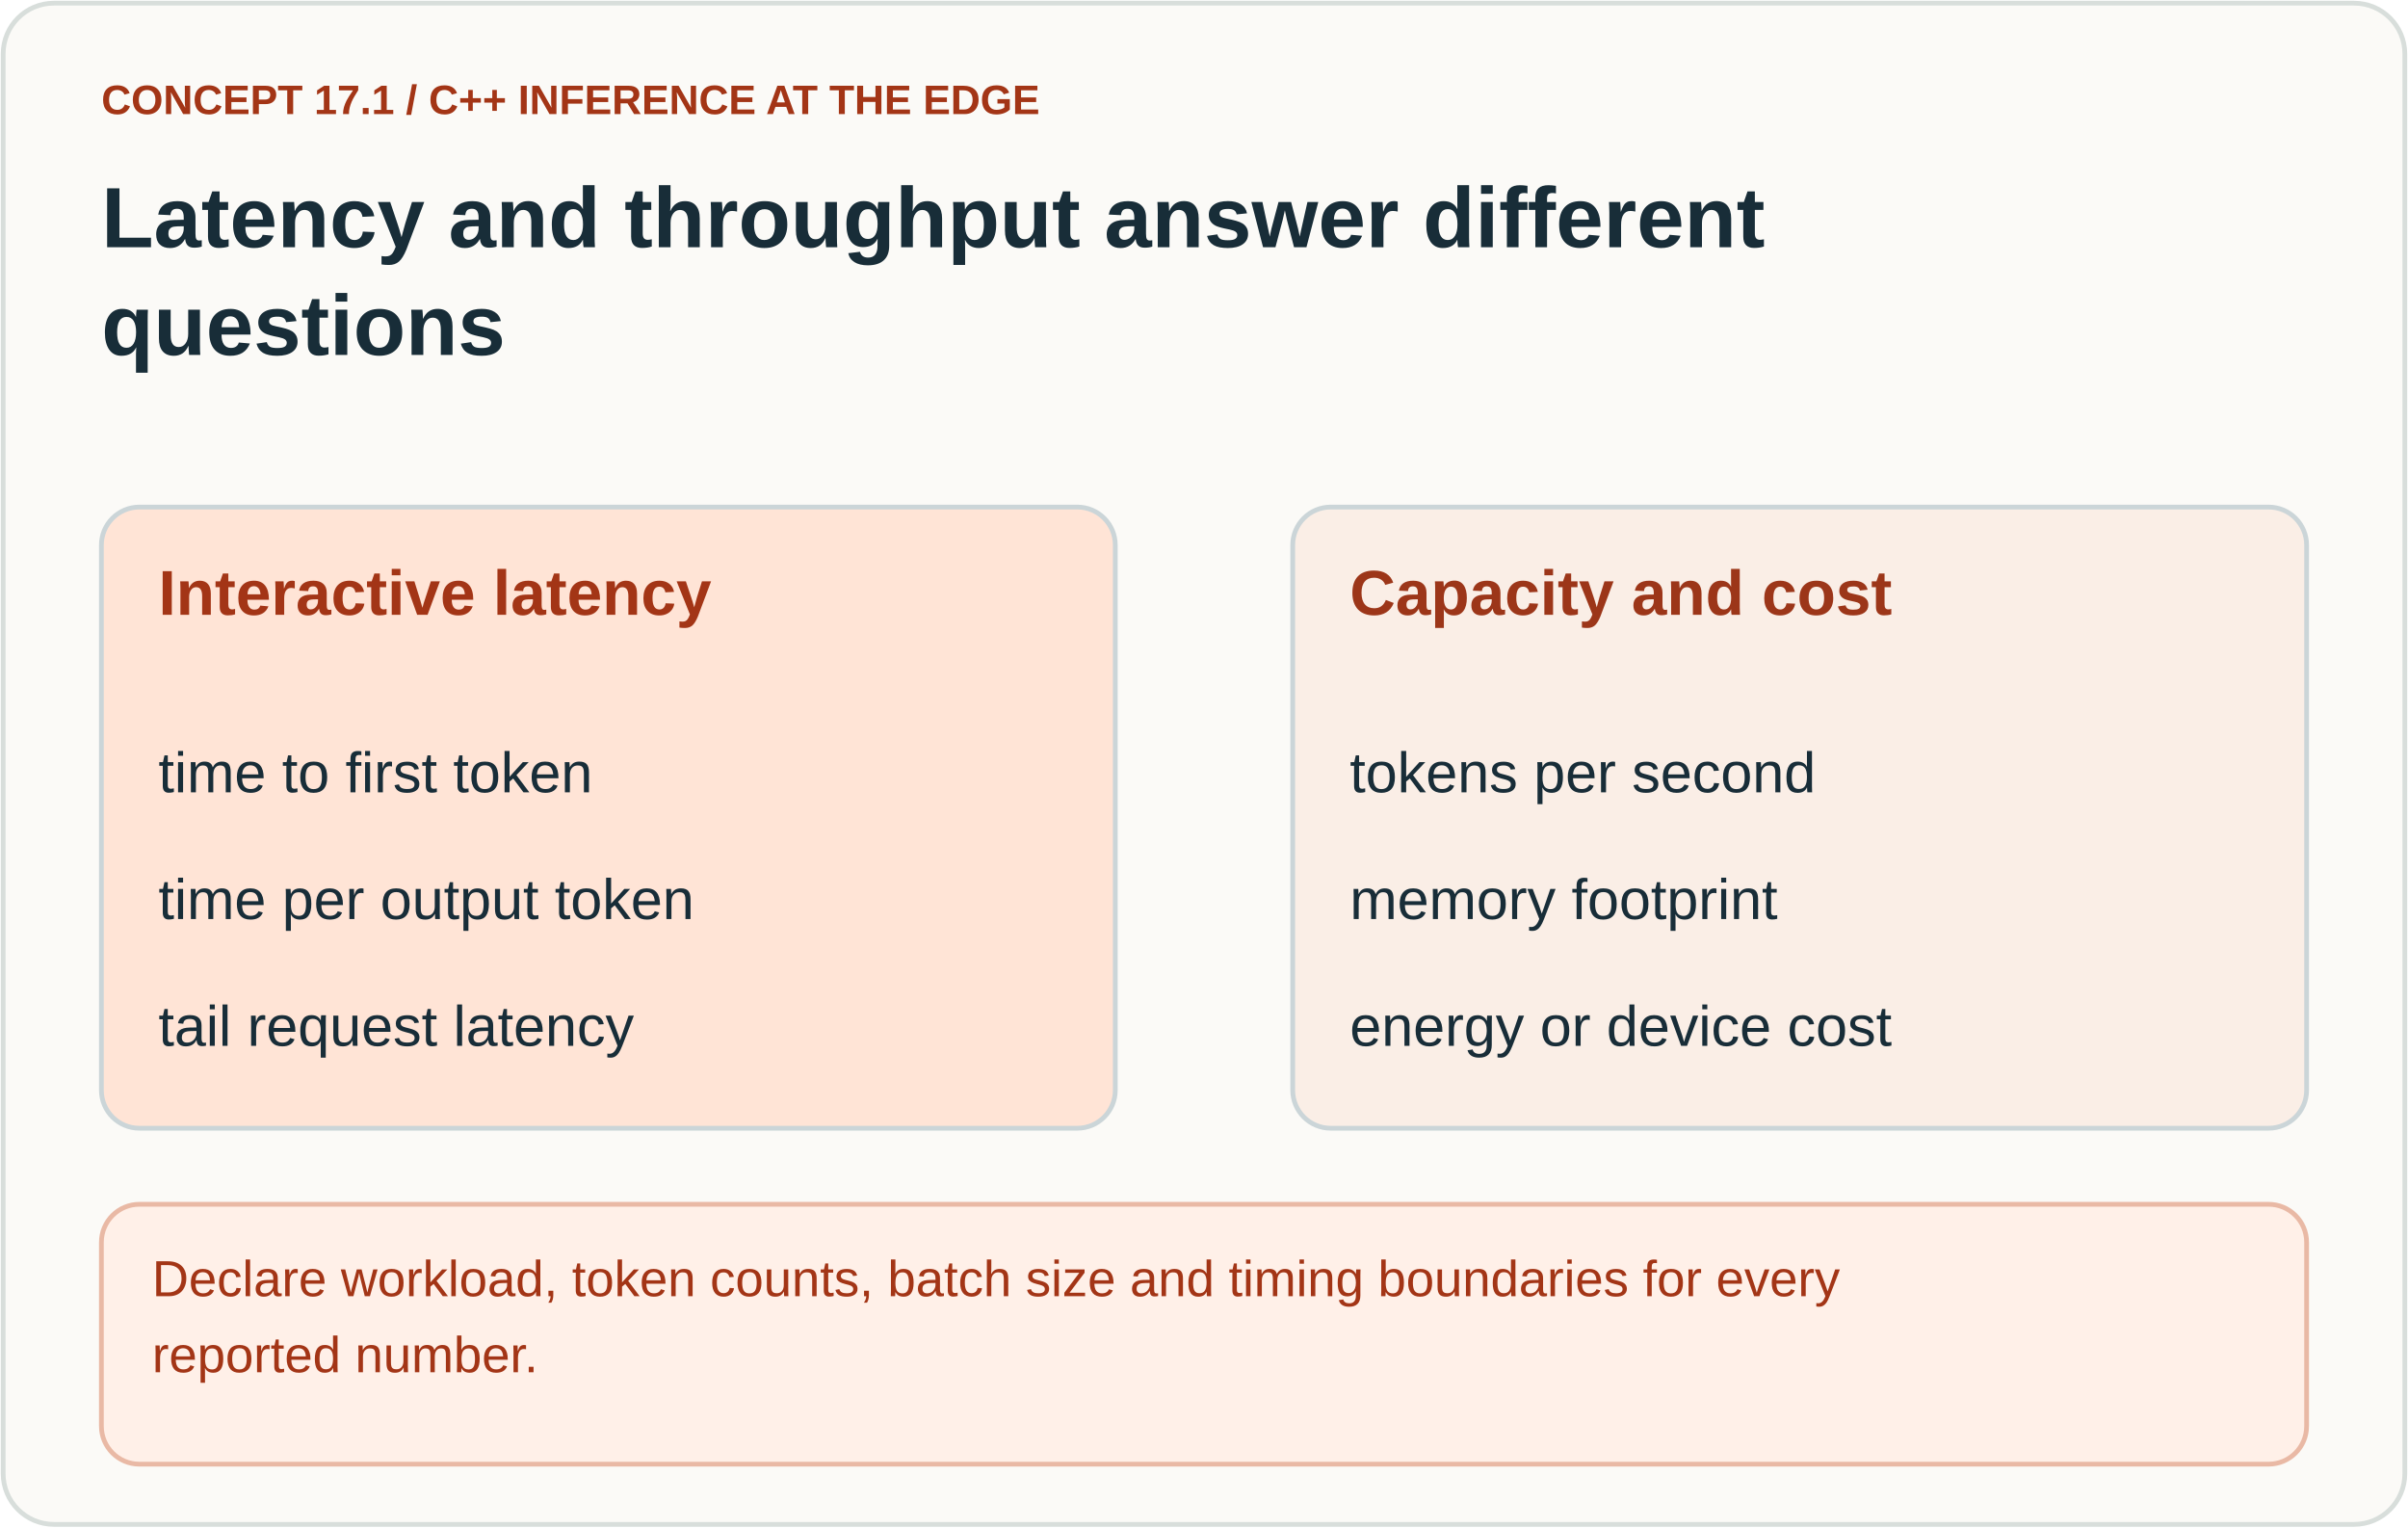
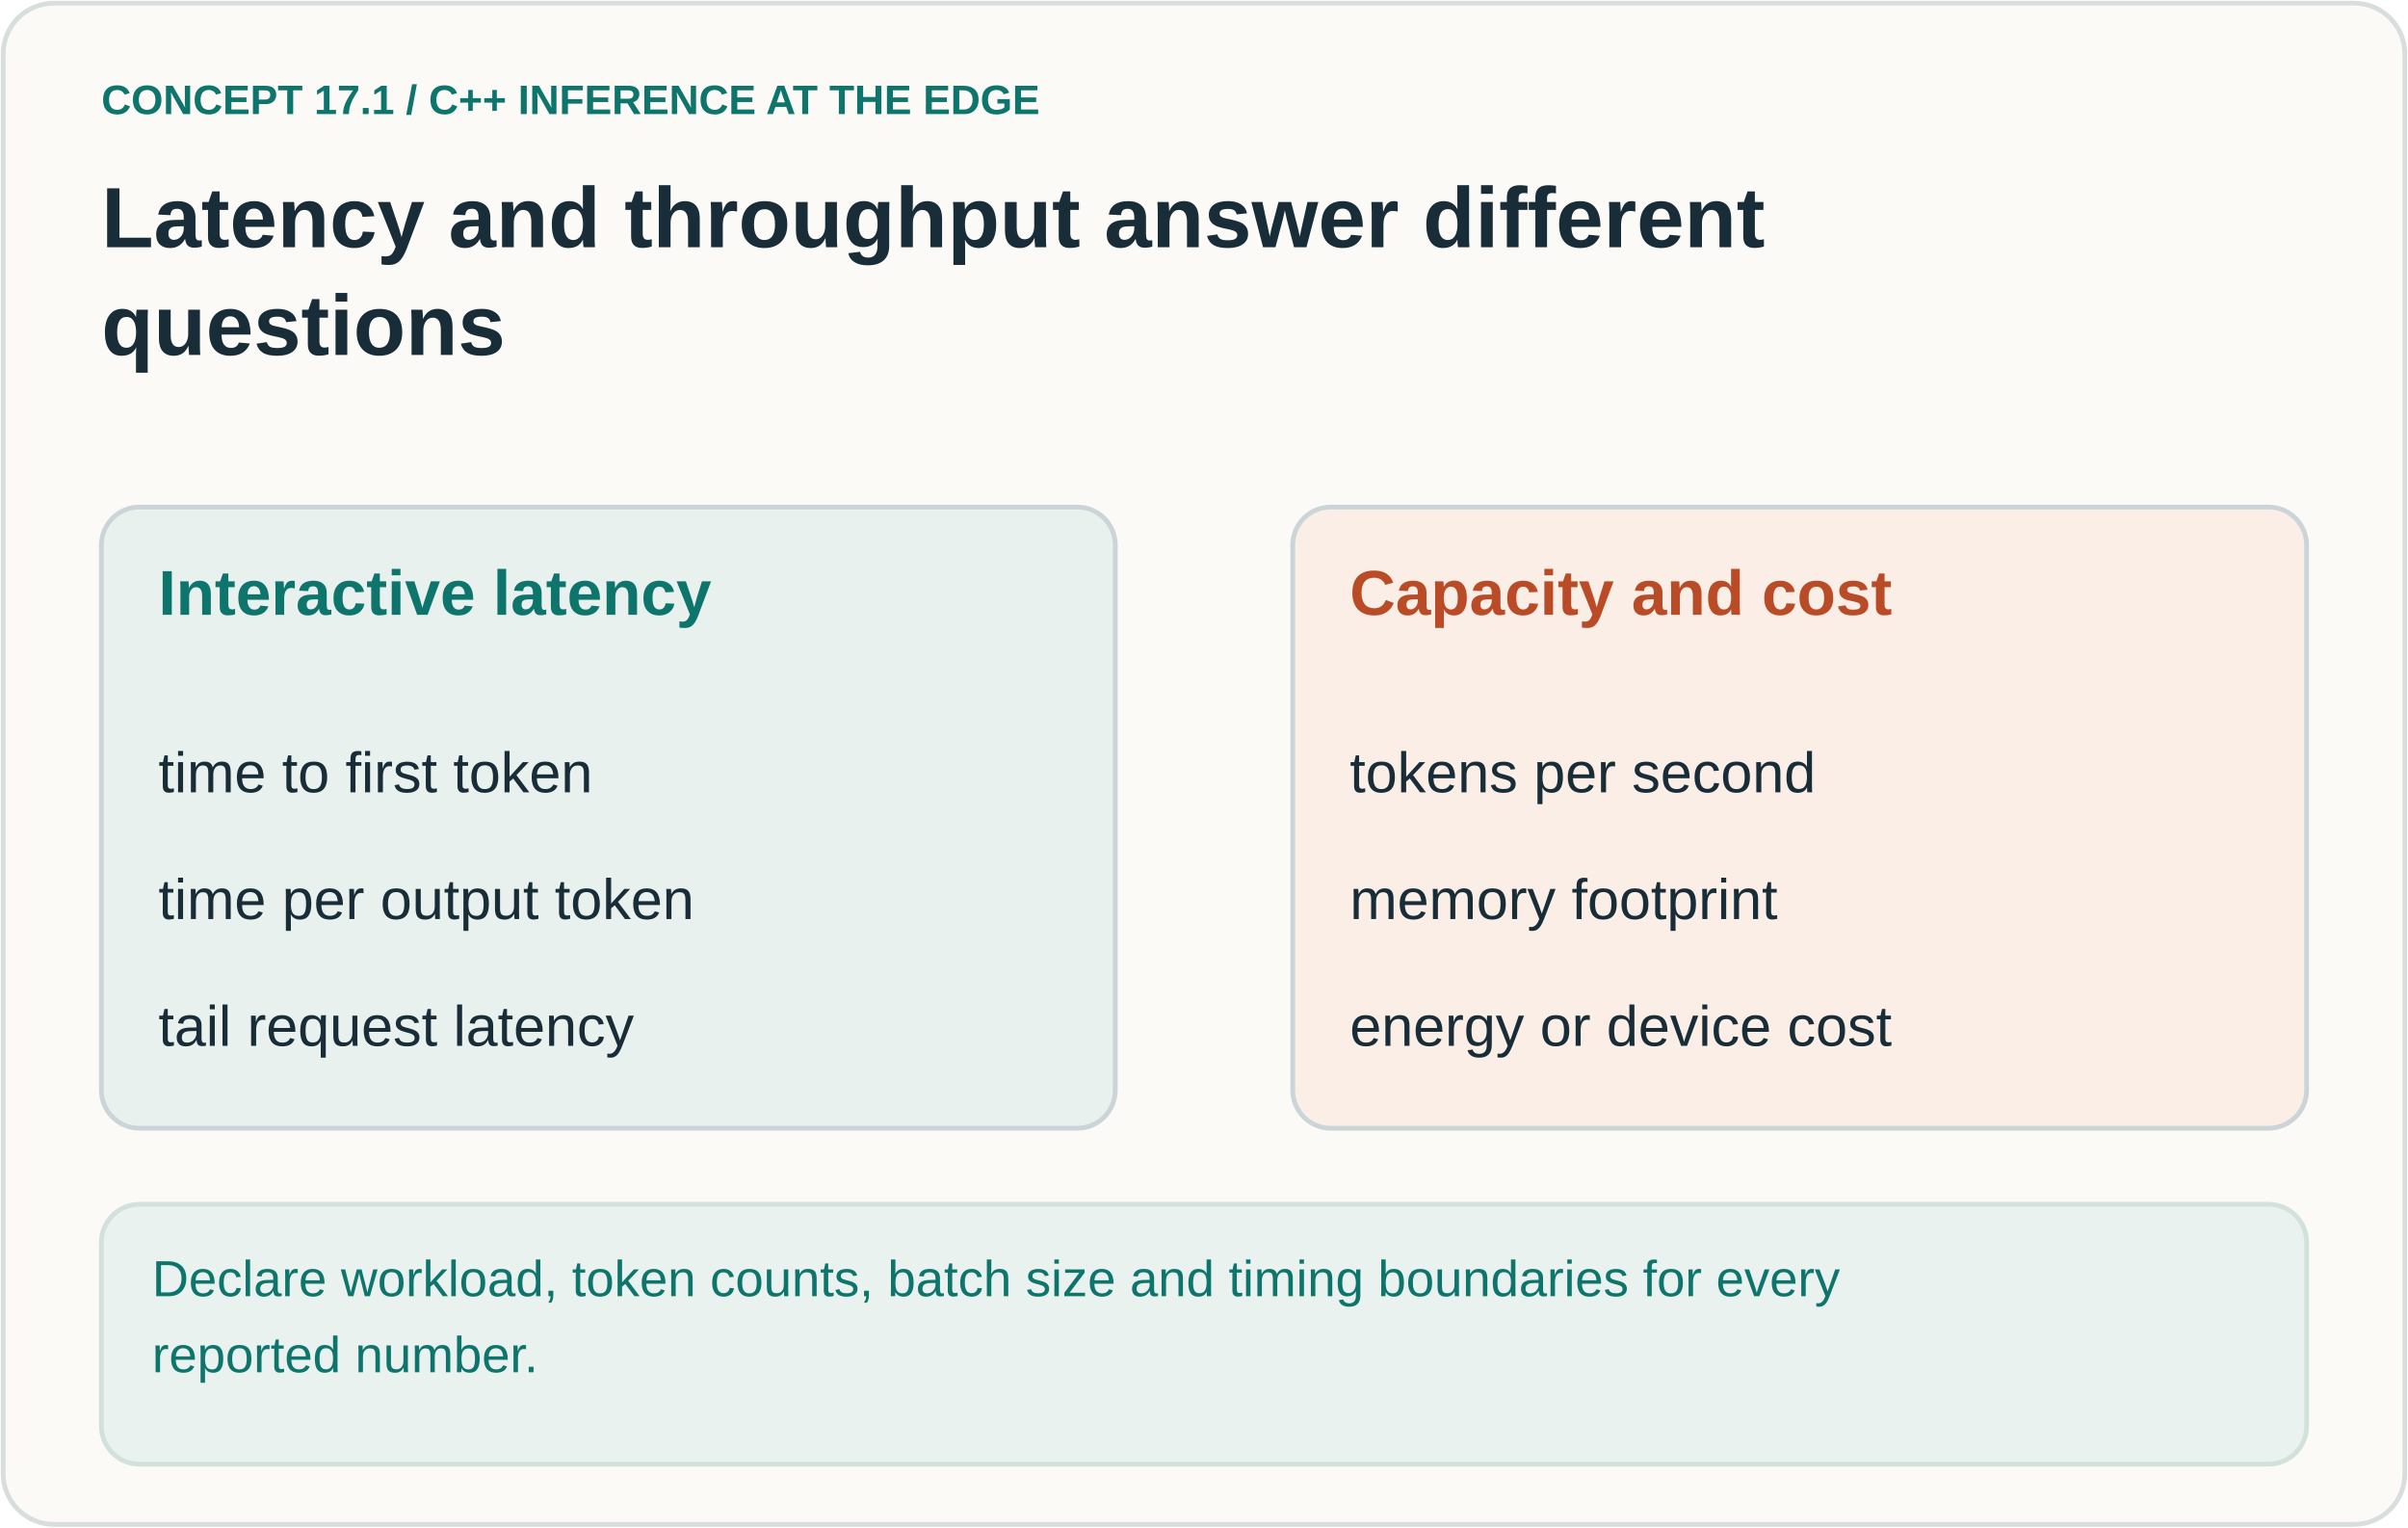
<svg xmlns="http://www.w3.org/2000/svg" width="760" height="482" viewBox="0 0 760 482" role="img" aria-labelledby="title desc">
  <defs>
    <marker id="arrow" viewBox="0 0 10 10" refX="9" refY="5" markerWidth="6" markerHeight="6" orient="auto-start-reverse">
      <path d="M0 0 L10 5 L0 10 Z" fill="#738993" />
    </marker>
  </defs>
  <g font-family="Arial, Helvetica, sans-serif">
    <rect x="1" y="1" width="758" height="480" rx="16" fill="#fbfaf7" stroke="#d8dedb" stroke-width="1.5" />
-     <text x="32" y="36" font-size="13" fill="#a33516" font-weight="700" text-anchor="start">CONCEPT 17.1  /  C++ INFERENCE AT THE EDGE</text>
+     <text x="32" y="36" font-size="13" fill="#0e756d" font-weight="700" text-anchor="start">CONCEPT 17.1  /  C++ INFERENCE AT THE EDGE</text>
    <text x="32" y="78" font-size="27" fill="#182d38" font-weight="600" text-anchor="start">Latency and throughput answer different</text>
    <text x="32" y="112" font-size="27" fill="#182d38" font-weight="600" text-anchor="start">questions</text>
-     <rect x="32" y="160" width="320" height="196" rx="12" fill="#ffe4d6" stroke="#cbd5d8" stroke-width="1.5" />
-     <text x="50" y="194" font-size="20" fill="#a33516" font-weight="600" text-anchor="start">Interactive latency</text>
+     <rect x="32" y="160" width="320" height="196" rx="12" fill="#e8f1ed" stroke="#cbd5d8" stroke-width="1.5" />
+     <text x="50" y="194" font-size="20" fill="#0e756d" font-weight="600" text-anchor="start">Interactive latency</text>
    <text x="50" y="250" font-size="18" fill="#182d38" font-weight="400" text-anchor="start">time to first token</text>
    <text x="50" y="290" font-size="18" fill="#182d38" font-weight="400" text-anchor="start">time per output token</text>
    <text x="50" y="330" font-size="18" fill="#182d38" font-weight="400" text-anchor="start">tail request latency</text>
    <rect x="408" y="160" width="320" height="196" rx="12" fill="#faeee6" stroke="#cbd5d8" stroke-width="1.5" />
-     <text x="426" y="194" font-size="20" fill="#9c3619" font-weight="600" text-anchor="start">Capacity and cost</text>
+     <text x="426" y="194" font-size="20" fill="#b94c27" font-weight="600" text-anchor="start">Capacity and cost</text>
    <text x="426" y="250" font-size="18" fill="#182d38" font-weight="400" text-anchor="start">tokens per second</text>
    <text x="426" y="290" font-size="18" fill="#182d38" font-weight="400" text-anchor="start">memory footprint</text>
    <text x="426" y="330" font-size="18" fill="#182d38" font-weight="400" text-anchor="start">energy or device cost</text>
-     <rect x="32" y="380" width="696" height="82" rx="12" fill="#fff0e8" stroke="#e9b9a5" stroke-width="1.5" />
-     <text x="48" y="409" font-size="16" fill="#a33516" font-weight="400" text-anchor="start">Declare workload, token counts, batch size and timing boundaries for every</text>
-     <text x="48" y="433" font-size="16" fill="#a33516" font-weight="400" text-anchor="start">reported number.</text>
+     <rect x="32" y="380" width="696" height="82" rx="12" fill="#eaf2ef" stroke="#d2e1db" stroke-width="1.5" />
+     <text x="48" y="409" font-size="16" fill="#0e756d" font-weight="400" text-anchor="start">Declare workload, token counts, batch size and timing boundaries for every</text>
+     <text x="48" y="433" font-size="16" fill="#0e756d" font-weight="400" text-anchor="start">reported number.</text>
  </g>
</svg>
